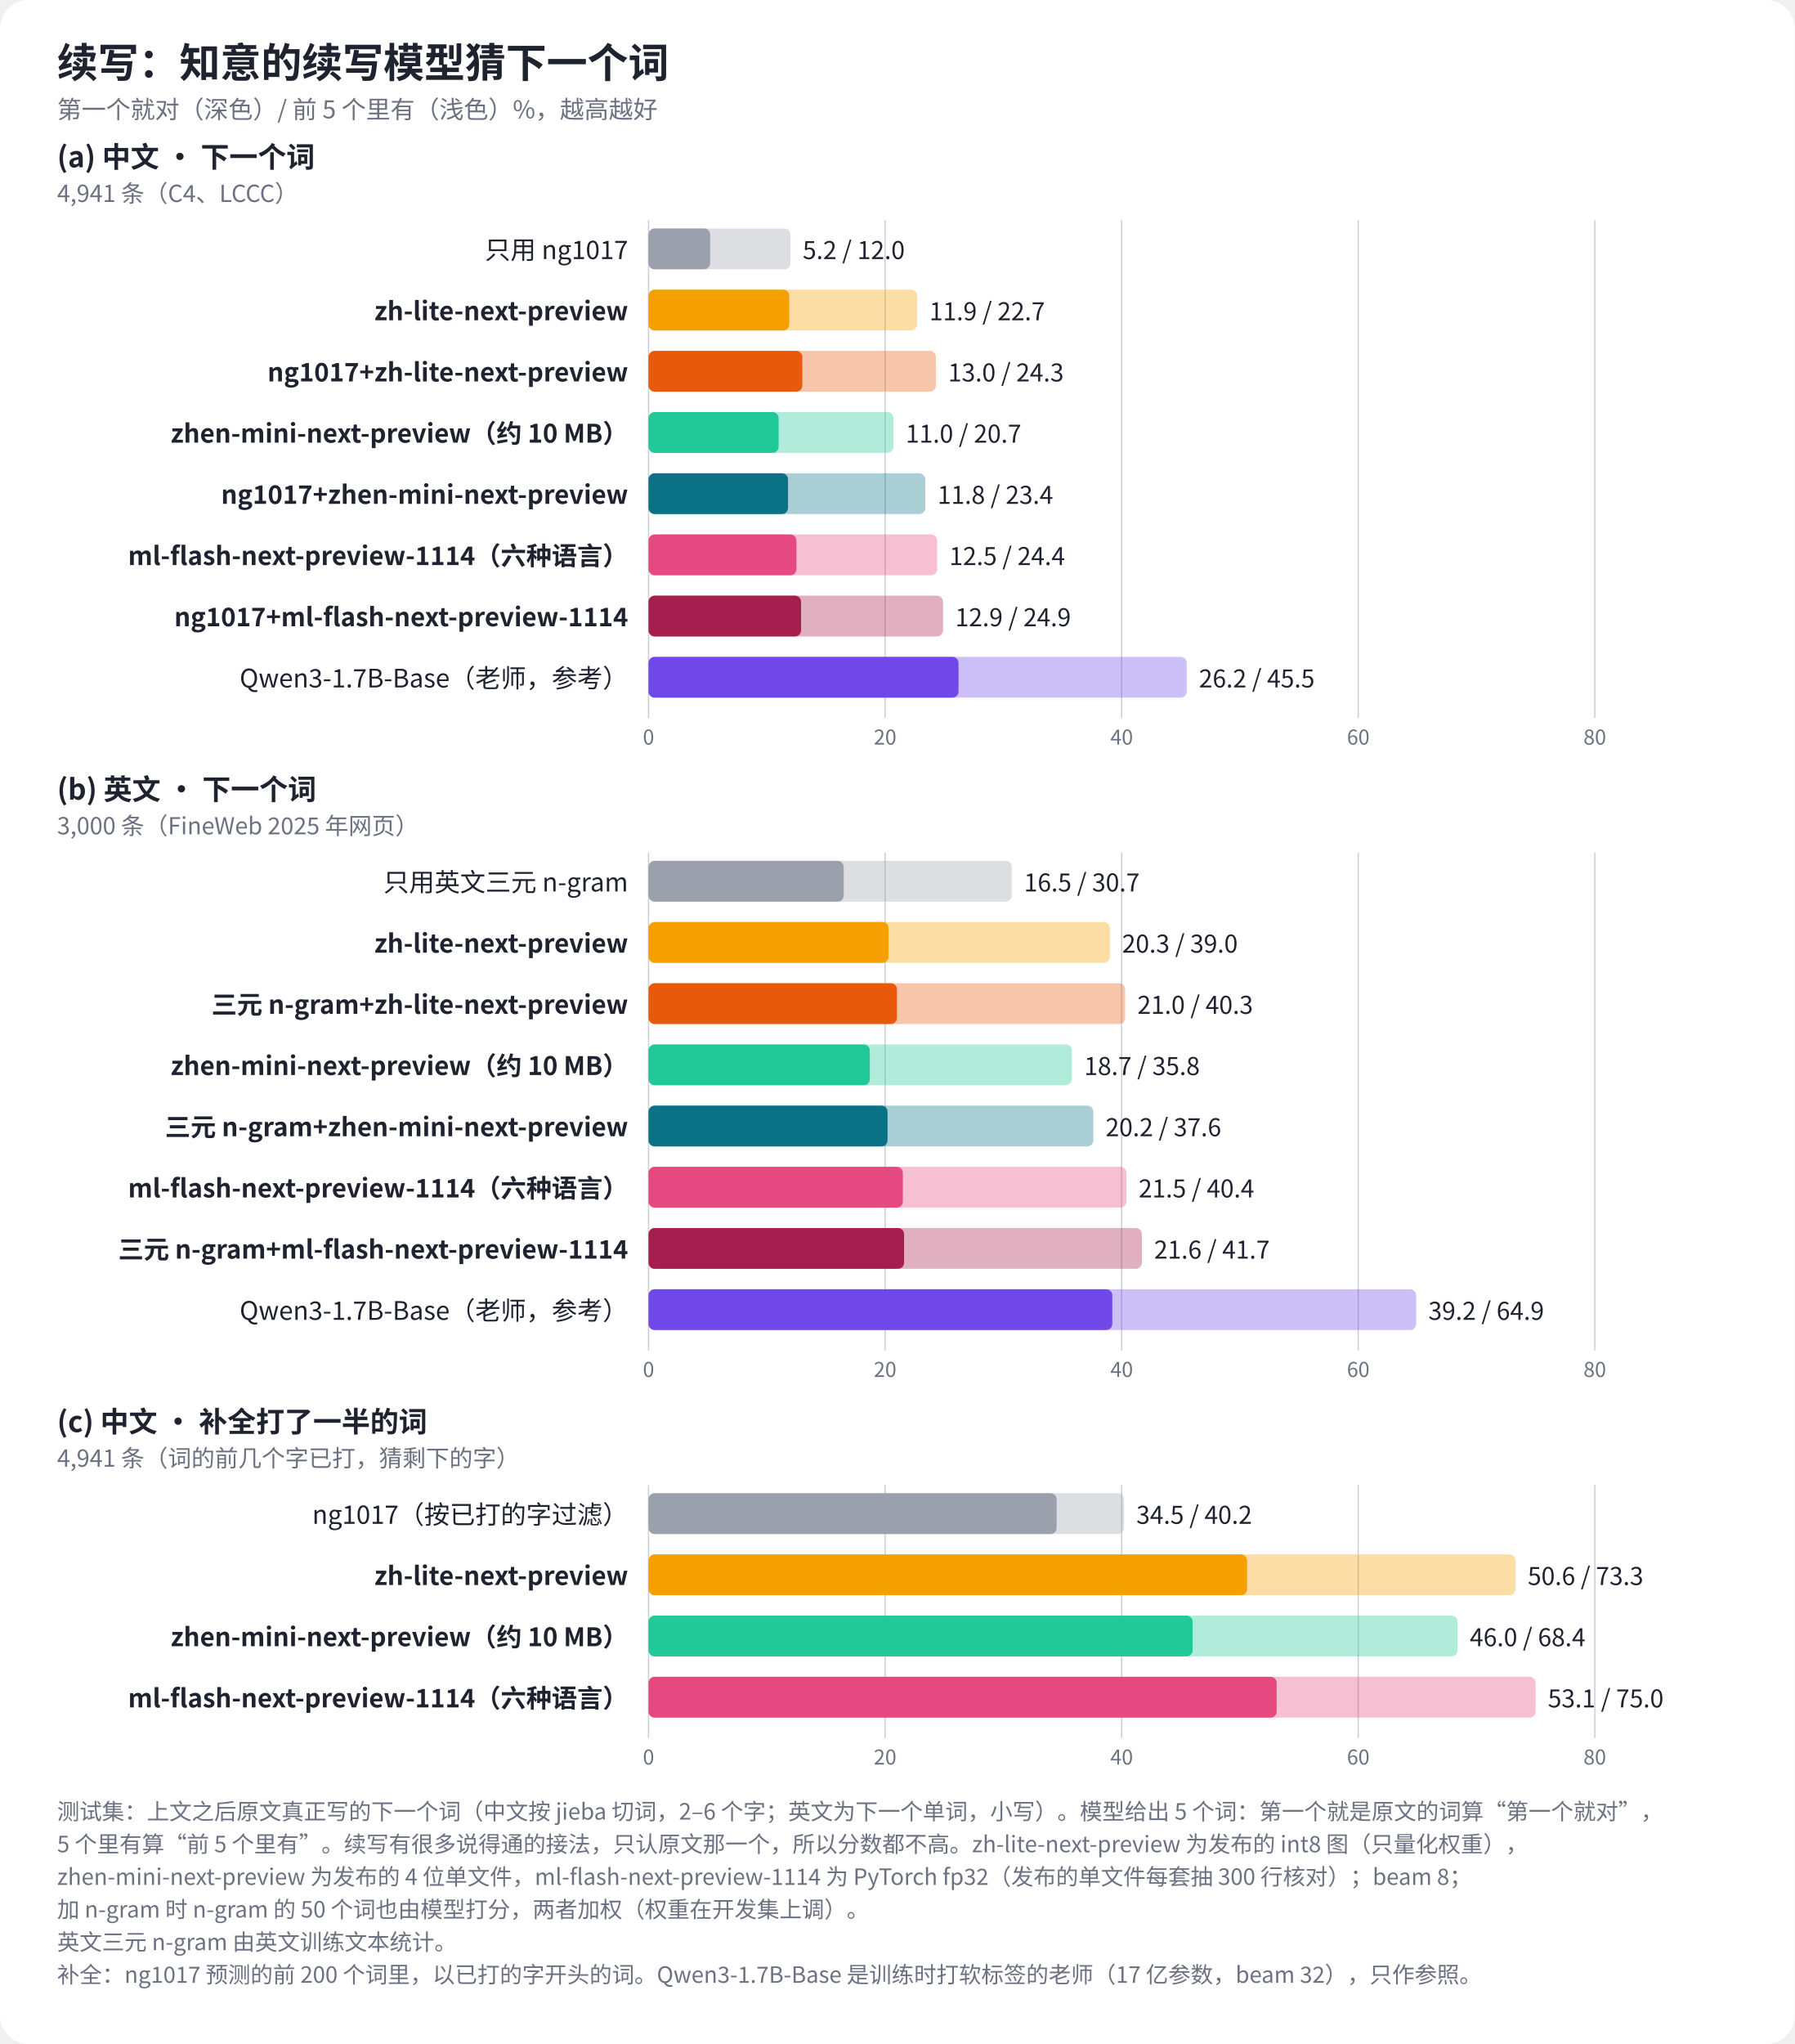
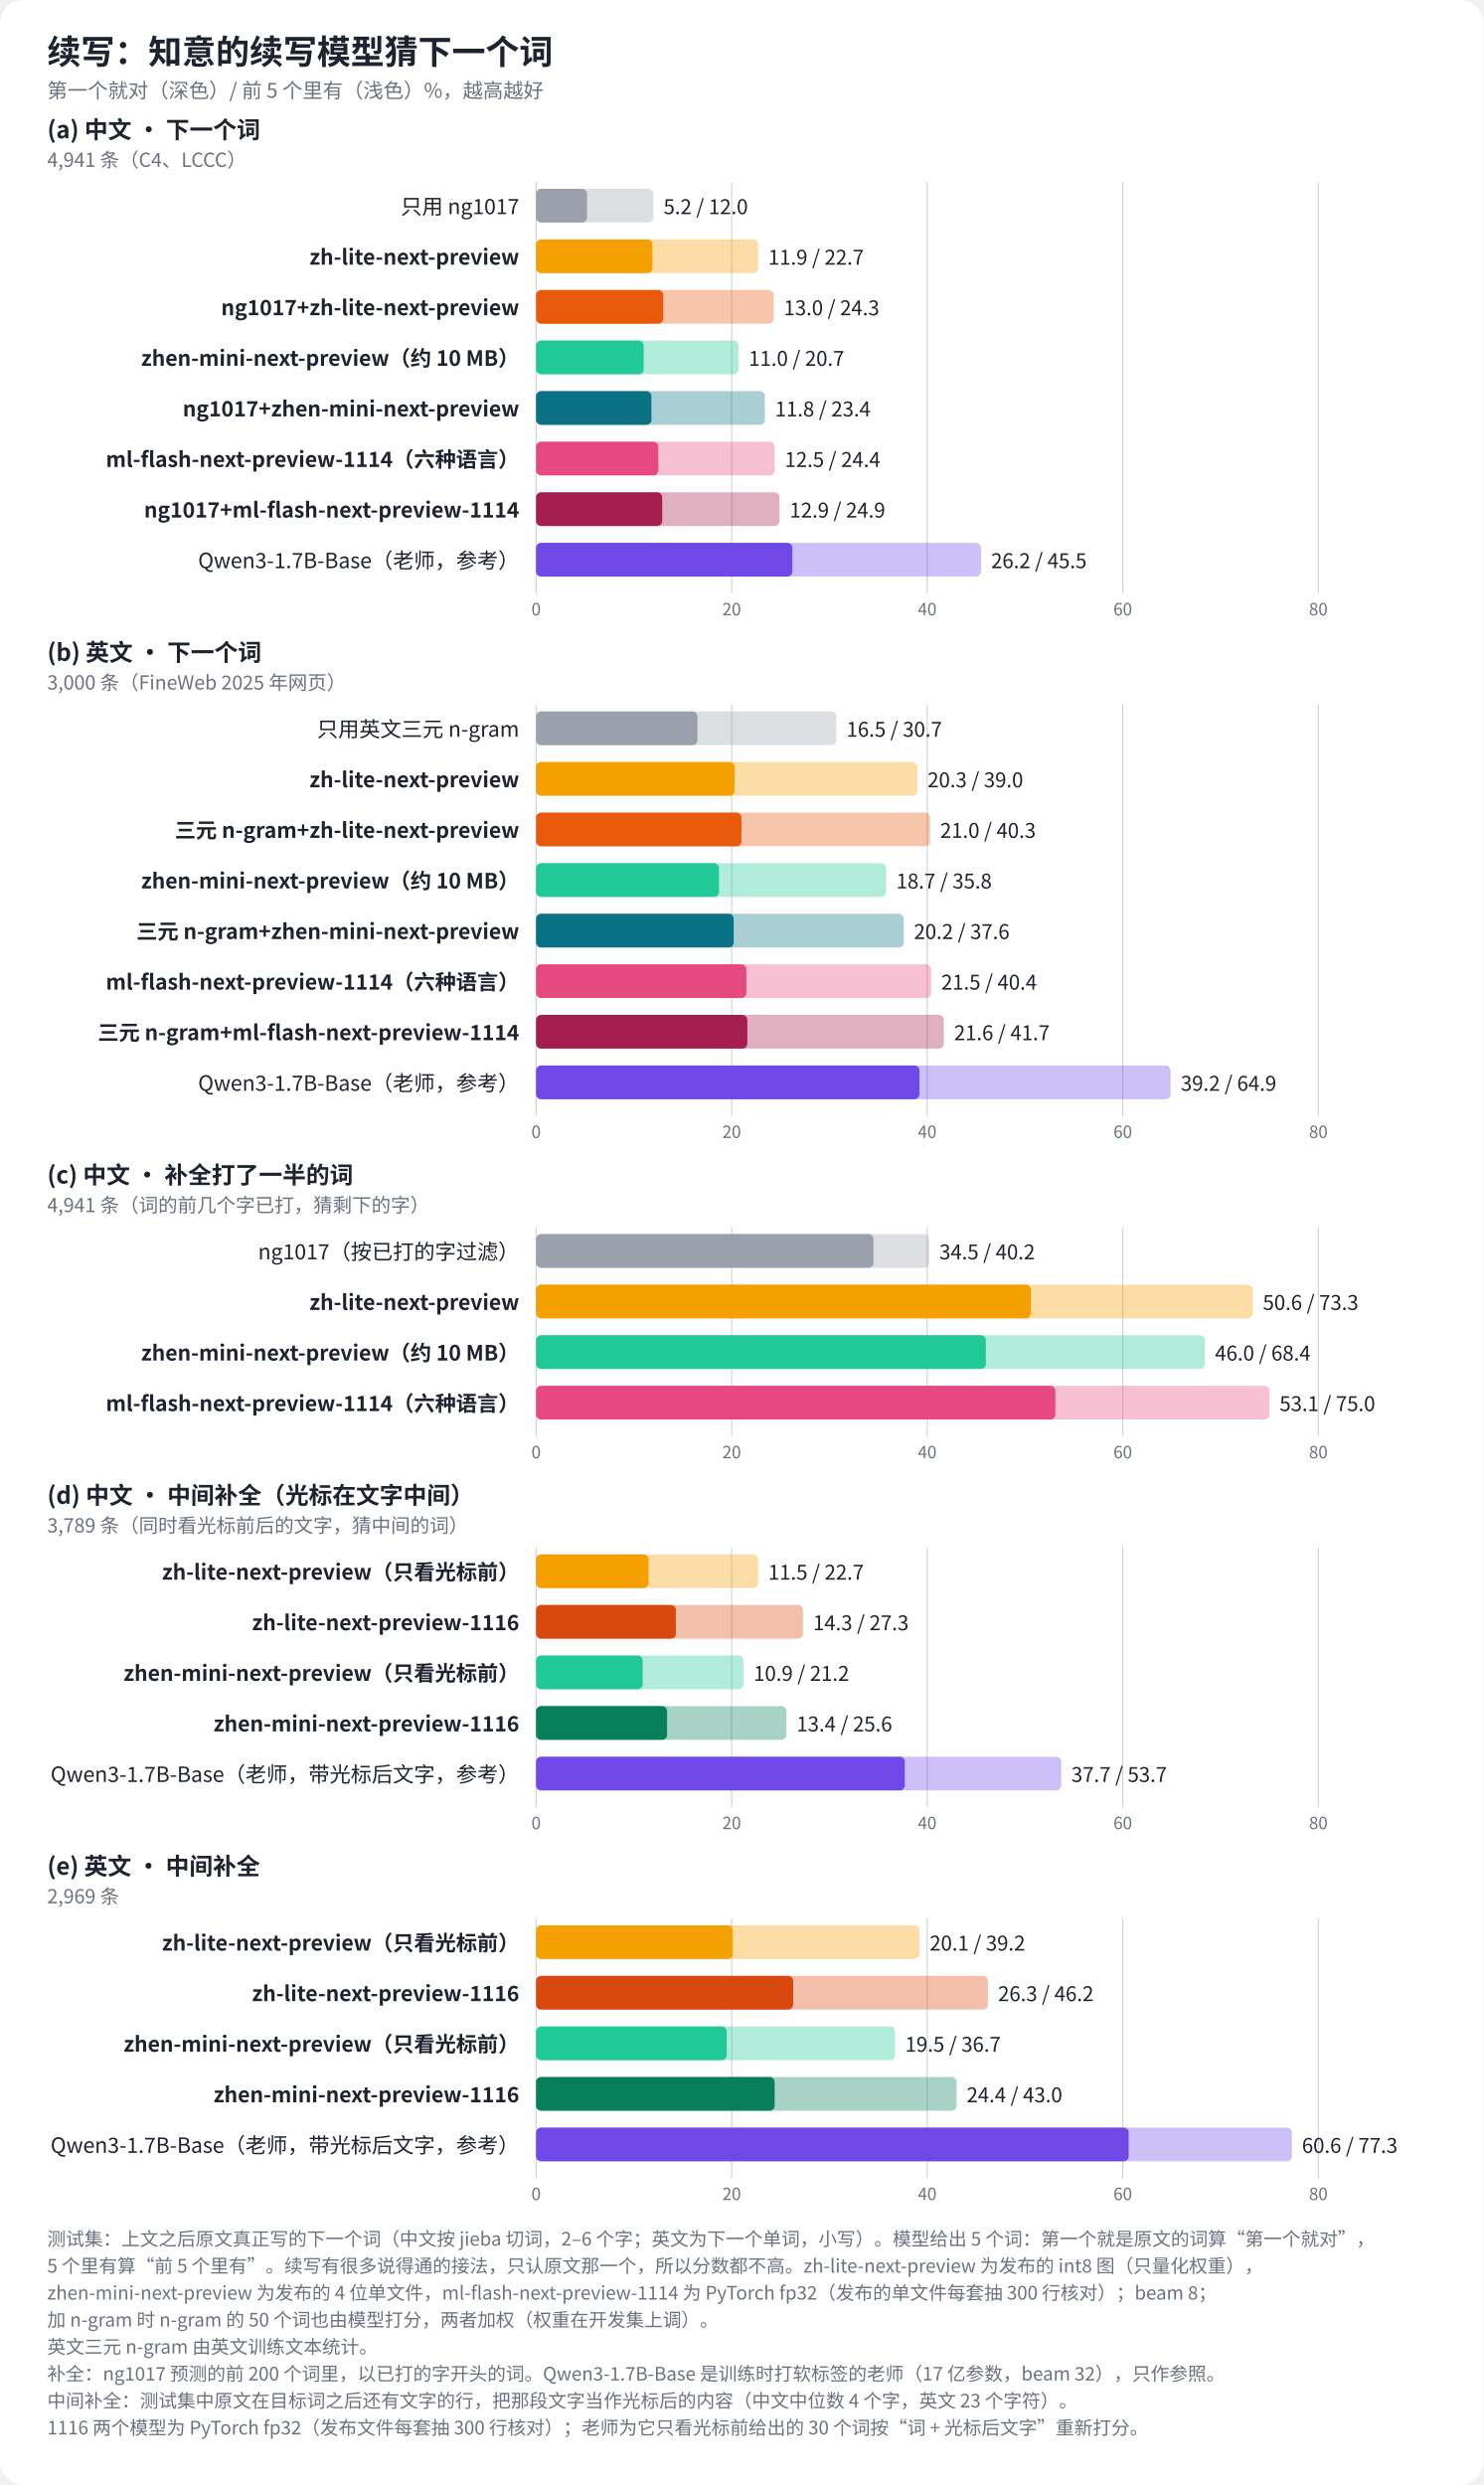
- <svg xmlns="http://www.w3.org/2000/svg" width="880" height="1002" viewBox="0 0 880 1002" font-family="'Microsoft YaHei','PingFang SC','Noto Sans CJK SC','Segoe UI',sans-serif">
-   <rect width="880" height="1002" rx="14" fill="#FFFFFF" />
+ <svg xmlns="http://www.w3.org/2000/svg" width="880" height="1474" viewBox="0 0 880 1474" font-family="'Microsoft YaHei','PingFang SC','Noto Sans CJK SC','Segoe UI',sans-serif">
+   <rect width="880" height="1474" rx="14" fill="#FFFFFF" />
  <text x="28" y="38" font-size="20" font-weight="700" fill="#1F2330">续写：知意的续写模型猜下一个词</text>
  <text x="28" y="58" font-size="12" fill="#6B7180">第一个就对（深色）/ 前 5 个里有（浅色）%，越高越好</text>
  <text x="28" y="82" font-size="14" font-weight="700" fill="#1F2330">(a) 中文 · 下一个词</text>
  <text x="28" y="99" font-size="11.5" fill="#6B7180">4,941 条（C4、LCCC）</text>
  <line x1="318.0" y1="108" x2="318.0" y2="352" stroke="#C9CDD6" stroke-width="0.6" />
  <text x="318.0" y="365" font-size="10" fill="#6B7180" text-anchor="middle">0</text>
  <line x1="434.0" y1="108" x2="434.0" y2="352" stroke="#C9CDD6" stroke-width="0.6" />
  <text x="434.0" y="365" font-size="10" fill="#6B7180" text-anchor="middle">20</text>
  <line x1="550.0" y1="108" x2="550.0" y2="352" stroke="#C9CDD6" stroke-width="0.6" />
  <text x="550.0" y="365" font-size="10" fill="#6B7180" text-anchor="middle">40</text>
  <line x1="666.0" y1="108" x2="666.0" y2="352" stroke="#C9CDD6" stroke-width="0.6" />
  <text x="666.0" y="365" font-size="10" fill="#6B7180" text-anchor="middle">60</text>
  <line x1="782.0" y1="108" x2="782.0" y2="352" stroke="#C9CDD6" stroke-width="0.6" />
  <text x="782.0" y="365" font-size="10" fill="#6B7180" text-anchor="middle">80</text>
  <text x="308" y="127" font-size="12.5" fill="#1F2330" text-anchor="end">只用 ng1017</text>
  <rect x="318" y="112" width="69.6" height="20" rx="3" fill="#9AA1AD" fill-opacity="0.35" />
  <rect x="318" y="112" width="30.2" height="20" rx="3" fill="#9AA1AD" />
  <text x="393.6" y="127" font-size="12" fill="#1F2330">5.2 / 12.0</text>
  <text x="308" y="157" font-size="12.5" font-weight="700" fill="#1F2330" text-anchor="end">zh-lite-next-preview</text>
  <rect x="318" y="142" width="131.7" height="20" rx="3" fill="#F59F00" fill-opacity="0.35" />
  <rect x="318" y="142" width="69.0" height="20" rx="3" fill="#F59F00" />
  <text x="455.7" y="157" font-size="12" fill="#1F2330">11.9 / 22.7</text>
  <text x="308" y="187" font-size="12.5" font-weight="700" fill="#1F2330" text-anchor="end">ng1017+zh-lite-next-preview</text>
  <rect x="318" y="172" width="140.9" height="20" rx="3" fill="#E8590C" fill-opacity="0.35" />
  <rect x="318" y="172" width="75.4" height="20" rx="3" fill="#E8590C" />
  <text x="464.9" y="187" font-size="12" fill="#1F2330">13.0 / 24.3</text>
  <text x="308" y="217" font-size="12.5" font-weight="700" fill="#1F2330" text-anchor="end">zhen-mini-next-preview（约 10 MB）</text>
  <rect x="318" y="202" width="120.1" height="20" rx="3" fill="#20C997" fill-opacity="0.35" />
  <rect x="318" y="202" width="63.8" height="20" rx="3" fill="#20C997" />
  <text x="444.1" y="217" font-size="12" fill="#1F2330">11.0 / 20.7</text>
  <text x="308" y="247" font-size="12.5" font-weight="700" fill="#1F2330" text-anchor="end">ng1017+zhen-mini-next-preview</text>
  <rect x="318" y="232" width="135.7" height="20" rx="3" fill="#0B7285" fill-opacity="0.35" />
  <rect x="318" y="232" width="68.4" height="20" rx="3" fill="#0B7285" />
  <text x="459.7" y="247" font-size="12" fill="#1F2330">11.8 / 23.4</text>
  <text x="308" y="277" font-size="12.5" font-weight="700" fill="#1F2330" text-anchor="end">ml-flash-next-preview-1114（六种语言）</text>
  <rect x="318" y="262" width="141.5" height="20" rx="3" fill="#E64980" fill-opacity="0.35" />
  <rect x="318" y="262" width="72.5" height="20" rx="3" fill="#E64980" />
  <text x="465.5" y="277" font-size="12" fill="#1F2330">12.5 / 24.4</text>
  <text x="308" y="307" font-size="12.5" font-weight="700" fill="#1F2330" text-anchor="end">ng1017+ml-flash-next-preview-1114</text>
  <rect x="318" y="292" width="144.4" height="20" rx="3" fill="#A61E4D" fill-opacity="0.35" />
  <rect x="318" y="292" width="74.8" height="20" rx="3" fill="#A61E4D" />
  <text x="468.4" y="307" font-size="12" fill="#1F2330">12.9 / 24.9</text>
  <text x="308" y="337" font-size="12.5" fill="#1F2330" text-anchor="end">Qwen3-1.7B-Base（老师，参考）</text>
  <rect x="318" y="322" width="263.9" height="20" rx="3" fill="#7048E8" fill-opacity="0.35" />
  <rect x="318" y="322" width="152.0" height="20" rx="3" fill="#7048E8" />
  <text x="587.9" y="337" font-size="12" fill="#1F2330">26.2 / 45.5</text>
  <text x="28" y="392" font-size="14" font-weight="700" fill="#1F2330">(b) 英文 · 下一个词</text>
  <text x="28" y="409" font-size="11.5" fill="#6B7180">3,000 条（FineWeb 2025 年网页）</text>
  <line x1="318.0" y1="418" x2="318.0" y2="662" stroke="#C9CDD6" stroke-width="0.6" />
  <text x="318.0" y="675" font-size="10" fill="#6B7180" text-anchor="middle">0</text>
  <line x1="434.0" y1="418" x2="434.0" y2="662" stroke="#C9CDD6" stroke-width="0.6" />
  <text x="434.0" y="675" font-size="10" fill="#6B7180" text-anchor="middle">20</text>
  <line x1="550.0" y1="418" x2="550.0" y2="662" stroke="#C9CDD6" stroke-width="0.6" />
  <text x="550.0" y="675" font-size="10" fill="#6B7180" text-anchor="middle">40</text>
  <line x1="666.0" y1="418" x2="666.0" y2="662" stroke="#C9CDD6" stroke-width="0.6" />
  <text x="666.0" y="675" font-size="10" fill="#6B7180" text-anchor="middle">60</text>
  <line x1="782.0" y1="418" x2="782.0" y2="662" stroke="#C9CDD6" stroke-width="0.6" />
  <text x="782.0" y="675" font-size="10" fill="#6B7180" text-anchor="middle">80</text>
  <text x="308" y="437" font-size="12.5" fill="#1F2330" text-anchor="end">只用英文三元 n-gram</text>
  <rect x="318" y="422" width="178.1" height="20" rx="3" fill="#9AA1AD" fill-opacity="0.35" />
  <rect x="318" y="422" width="95.7" height="20" rx="3" fill="#9AA1AD" />
  <text x="502.1" y="437" font-size="12" fill="#1F2330">16.5 / 30.7</text>
  <text x="308" y="467" font-size="12.5" font-weight="700" fill="#1F2330" text-anchor="end">zh-lite-next-preview</text>
  <rect x="318" y="452" width="226.2" height="20" rx="3" fill="#F59F00" fill-opacity="0.35" />
  <rect x="318" y="452" width="117.7" height="20" rx="3" fill="#F59F00" />
  <text x="550.2" y="467" font-size="12" fill="#1F2330">20.3 / 39.0</text>
  <text x="308" y="497" font-size="12.5" font-weight="700" fill="#1F2330" text-anchor="end">三元 n-gram+zh-lite-next-preview</text>
  <rect x="318" y="482" width="233.7" height="20" rx="3" fill="#E8590C" fill-opacity="0.35" />
  <rect x="318" y="482" width="121.8" height="20" rx="3" fill="#E8590C" />
  <text x="557.7" y="497" font-size="12" fill="#1F2330">21.0 / 40.3</text>
  <text x="308" y="527" font-size="12.5" font-weight="700" fill="#1F2330" text-anchor="end">zhen-mini-next-preview（约 10 MB）</text>
  <rect x="318" y="512" width="207.6" height="20" rx="3" fill="#20C997" fill-opacity="0.35" />
  <rect x="318" y="512" width="108.5" height="20" rx="3" fill="#20C997" />
  <text x="531.6" y="527" font-size="12" fill="#1F2330">18.7 / 35.8</text>
  <text x="308" y="557" font-size="12.5" font-weight="700" fill="#1F2330" text-anchor="end">三元 n-gram+zhen-mini-next-preview</text>
  <rect x="318" y="542" width="218.1" height="20" rx="3" fill="#0B7285" fill-opacity="0.35" />
  <rect x="318" y="542" width="117.2" height="20" rx="3" fill="#0B7285" />
  <text x="542.1" y="557" font-size="12" fill="#1F2330">20.2 / 37.6</text>
  <text x="308" y="587" font-size="12.5" font-weight="700" fill="#1F2330" text-anchor="end">ml-flash-next-preview-1114（六种语言）</text>
  <rect x="318" y="572" width="234.3" height="20" rx="3" fill="#E64980" fill-opacity="0.35" />
  <rect x="318" y="572" width="124.7" height="20" rx="3" fill="#E64980" />
  <text x="558.3" y="587" font-size="12" fill="#1F2330">21.5 / 40.4</text>
  <text x="308" y="617" font-size="12.5" font-weight="700" fill="#1F2330" text-anchor="end">三元 n-gram+ml-flash-next-preview-1114</text>
  <rect x="318" y="602" width="241.9" height="20" rx="3" fill="#A61E4D" fill-opacity="0.35" />
  <rect x="318" y="602" width="125.3" height="20" rx="3" fill="#A61E4D" />
  <text x="565.9" y="617" font-size="12" fill="#1F2330">21.6 / 41.7</text>
  <text x="308" y="647" font-size="12.5" fill="#1F2330" text-anchor="end">Qwen3-1.7B-Base（老师，参考）</text>
  <rect x="318" y="632" width="376.4" height="20" rx="3" fill="#7048E8" fill-opacity="0.35" />
  <rect x="318" y="632" width="227.4" height="20" rx="3" fill="#7048E8" />
  <text x="700.4" y="647" font-size="12" fill="#1F2330">39.2 / 64.9</text>
  <text x="28" y="702" font-size="14" font-weight="700" fill="#1F2330">(c) 中文 · 补全打了一半的词</text>
  <text x="28" y="719" font-size="11.5" fill="#6B7180">4,941 条（词的前几个字已打，猜剩下的字）</text>
  <line x1="318.0" y1="728" x2="318.0" y2="852" stroke="#C9CDD6" stroke-width="0.6" />
  <text x="318.0" y="865" font-size="10" fill="#6B7180" text-anchor="middle">0</text>
  <line x1="434.0" y1="728" x2="434.0" y2="852" stroke="#C9CDD6" stroke-width="0.6" />
  <text x="434.0" y="865" font-size="10" fill="#6B7180" text-anchor="middle">20</text>
  <line x1="550.0" y1="728" x2="550.0" y2="852" stroke="#C9CDD6" stroke-width="0.6" />
  <text x="550.0" y="865" font-size="10" fill="#6B7180" text-anchor="middle">40</text>
  <line x1="666.0" y1="728" x2="666.0" y2="852" stroke="#C9CDD6" stroke-width="0.6" />
  <text x="666.0" y="865" font-size="10" fill="#6B7180" text-anchor="middle">60</text>
  <line x1="782.0" y1="728" x2="782.0" y2="852" stroke="#C9CDD6" stroke-width="0.6" />
  <text x="782.0" y="865" font-size="10" fill="#6B7180" text-anchor="middle">80</text>
  <text x="308" y="747" font-size="12.5" fill="#1F2330" text-anchor="end">ng1017（按已打的字过滤）</text>
  <rect x="318" y="732" width="233.2" height="20" rx="3" fill="#9AA1AD" fill-opacity="0.35" />
  <rect x="318" y="732" width="200.1" height="20" rx="3" fill="#9AA1AD" />
  <text x="557.2" y="747" font-size="12" fill="#1F2330">34.5 / 40.2</text>
  <text x="308" y="777" font-size="12.5" font-weight="700" fill="#1F2330" text-anchor="end">zh-lite-next-preview</text>
  <rect x="318" y="762" width="425.1" height="20" rx="3" fill="#F59F00" fill-opacity="0.35" />
  <rect x="318" y="762" width="293.5" height="20" rx="3" fill="#F59F00" />
  <text x="749.1" y="777" font-size="12" fill="#1F2330">50.6 / 73.3</text>
  <text x="308" y="807" font-size="12.5" font-weight="700" fill="#1F2330" text-anchor="end">zhen-mini-next-preview（约 10 MB）</text>
  <rect x="318" y="792" width="396.7" height="20" rx="3" fill="#20C997" fill-opacity="0.35" />
  <rect x="318" y="792" width="266.8" height="20" rx="3" fill="#20C997" />
  <text x="720.7" y="807" font-size="12" fill="#1F2330">46.0 / 68.4</text>
  <text x="308" y="837" font-size="12.5" font-weight="700" fill="#1F2330" text-anchor="end">ml-flash-next-preview-1114（六种语言）</text>
  <rect x="318" y="822" width="435.0" height="20" rx="3" fill="#E64980" fill-opacity="0.35" />
  <rect x="318" y="822" width="308.0" height="20" rx="3" fill="#E64980" />
  <text x="759.0" y="837" font-size="12" fill="#1F2330">53.1 / 75.0</text>
-   <text x="28" y="892" font-size="11" fill="#6B7180">测试集：上文之后原文真正写的下一个词（中文按 jieba 切词，2–6 个字；英文为下一个单词，小写）。模型给出 5 个词：第一个就是原文的词算“第一个就对”，</text>
-   <text x="28" y="908" font-size="11" fill="#6B7180">5 个里有算“前 5 个里有”。续写有很多说得通的接法，只认原文那一个，所以分数都不高。zh-lite-next-preview 为发布的 int8 图（只量化权重），</text>
-   <text x="28" y="924" font-size="11" fill="#6B7180">zhen-mini-next-preview 为发布的 4 位单文件，ml-flash-next-preview-1114 为 PyTorch fp32（发布的单文件每套抽 300 行核对）；beam 8；</text>
-   <text x="28" y="940" font-size="11" fill="#6B7180">加 n-gram 时 n-gram 的 50 个词也由模型打分，两者加权（权重在开发集上调）。</text>
-   <text x="28" y="956" font-size="11" fill="#6B7180">英文三元 n-gram 由英文训练文本统计。</text>
-   <text x="28" y="972" font-size="11" fill="#6B7180">补全：ng1017 预测的前 200 个词里，以已打的字开头的词。Qwen3-1.7B-Base 是训练时打软标签的老师（17 亿参数，beam 32），只作参照。</text>
+   <text x="28" y="892" font-size="14" font-weight="700" fill="#1F2330">(d) 中文 · 中间补全（光标在文字中间）</text>
+   <text x="28" y="909" font-size="11.5" fill="#6B7180">3,789 条（同时看光标前后的文字，猜中间的词）</text>
+   <line x1="318.0" y1="918" x2="318.0" y2="1072" stroke="#C9CDD6" stroke-width="0.6" />
+   <text x="318.0" y="1085" font-size="10" fill="#6B7180" text-anchor="middle">0</text>
+   <line x1="434.0" y1="918" x2="434.0" y2="1072" stroke="#C9CDD6" stroke-width="0.6" />
+   <text x="434.0" y="1085" font-size="10" fill="#6B7180" text-anchor="middle">20</text>
+   <line x1="550.0" y1="918" x2="550.0" y2="1072" stroke="#C9CDD6" stroke-width="0.6" />
+   <text x="550.0" y="1085" font-size="10" fill="#6B7180" text-anchor="middle">40</text>
+   <line x1="666.0" y1="918" x2="666.0" y2="1072" stroke="#C9CDD6" stroke-width="0.6" />
+   <text x="666.0" y="1085" font-size="10" fill="#6B7180" text-anchor="middle">60</text>
+   <line x1="782.0" y1="918" x2="782.0" y2="1072" stroke="#C9CDD6" stroke-width="0.6" />
+   <text x="782.0" y="1085" font-size="10" fill="#6B7180" text-anchor="middle">80</text>
+   <text x="308" y="937" font-size="12.5" font-weight="700" fill="#1F2330" text-anchor="end">zh-lite-next-preview（只看光标前）</text>
+   <rect x="318" y="922" width="131.7" height="20" rx="3" fill="#F59F00" fill-opacity="0.35" />
+   <rect x="318" y="922" width="66.7" height="20" rx="3" fill="#F59F00" />
+   <text x="455.7" y="937" font-size="12" fill="#1F2330">11.5 / 22.7</text>
+   <text x="308" y="967" font-size="12.5" font-weight="700" fill="#1F2330" text-anchor="end">zh-lite-next-preview-1116</text>
+   <rect x="318" y="952" width="158.3" height="20" rx="3" fill="#D9480F" fill-opacity="0.35" />
+   <rect x="318" y="952" width="82.9" height="20" rx="3" fill="#D9480F" />
+   <text x="482.3" y="967" font-size="12" fill="#1F2330">14.3 / 27.3</text>
+   <text x="308" y="997" font-size="12.5" font-weight="700" fill="#1F2330" text-anchor="end">zhen-mini-next-preview（只看光标前）</text>
+   <rect x="318" y="982" width="123.0" height="20" rx="3" fill="#20C997" fill-opacity="0.35" />
+   <rect x="318" y="982" width="63.2" height="20" rx="3" fill="#20C997" />
+   <text x="447.0" y="997" font-size="12" fill="#1F2330">10.9 / 21.2</text>
+   <text x="308" y="1027" font-size="12.5" font-weight="700" fill="#1F2330" text-anchor="end">zhen-mini-next-preview-1116</text>
+   <rect x="318" y="1012" width="148.5" height="20" rx="3" fill="#087F5B" fill-opacity="0.35" />
+   <rect x="318" y="1012" width="77.7" height="20" rx="3" fill="#087F5B" />
+   <text x="472.5" y="1027" font-size="12" fill="#1F2330">13.4 / 25.6</text>
+   <text x="308" y="1057" font-size="12.5" fill="#1F2330" text-anchor="end">Qwen3-1.7B-Base（老师，带光标后文字，参考）</text>
+   <rect x="318" y="1042" width="311.5" height="20" rx="3" fill="#7048E8" fill-opacity="0.35" />
+   <rect x="318" y="1042" width="218.7" height="20" rx="3" fill="#7048E8" />
+   <text x="635.5" y="1057" font-size="12" fill="#1F2330">37.7 / 53.7</text>
+   <text x="28" y="1112" font-size="14" font-weight="700" fill="#1F2330">(e) 英文 · 中间补全</text>
+   <text x="28" y="1129" font-size="11.5" fill="#6B7180">2,969 条</text>
+   <line x1="318.0" y1="1138" x2="318.0" y2="1292" stroke="#C9CDD6" stroke-width="0.6" />
+   <text x="318.0" y="1305" font-size="10" fill="#6B7180" text-anchor="middle">0</text>
+   <line x1="434.0" y1="1138" x2="434.0" y2="1292" stroke="#C9CDD6" stroke-width="0.6" />
+   <text x="434.0" y="1305" font-size="10" fill="#6B7180" text-anchor="middle">20</text>
+   <line x1="550.0" y1="1138" x2="550.0" y2="1292" stroke="#C9CDD6" stroke-width="0.6" />
+   <text x="550.0" y="1305" font-size="10" fill="#6B7180" text-anchor="middle">40</text>
+   <line x1="666.0" y1="1138" x2="666.0" y2="1292" stroke="#C9CDD6" stroke-width="0.6" />
+   <text x="666.0" y="1305" font-size="10" fill="#6B7180" text-anchor="middle">60</text>
+   <line x1="782.0" y1="1138" x2="782.0" y2="1292" stroke="#C9CDD6" stroke-width="0.6" />
+   <text x="782.0" y="1305" font-size="10" fill="#6B7180" text-anchor="middle">80</text>
+   <text x="308" y="1157" font-size="12.5" font-weight="700" fill="#1F2330" text-anchor="end">zh-lite-next-preview（只看光标前）</text>
+   <rect x="318" y="1142" width="227.4" height="20" rx="3" fill="#F59F00" fill-opacity="0.35" />
+   <rect x="318" y="1142" width="116.6" height="20" rx="3" fill="#F59F00" />
+   <text x="551.4" y="1157" font-size="12" fill="#1F2330">20.1 / 39.2</text>
+   <text x="308" y="1187" font-size="12.5" font-weight="700" fill="#1F2330" text-anchor="end">zh-lite-next-preview-1116</text>
+   <rect x="318" y="1172" width="268.0" height="20" rx="3" fill="#D9480F" fill-opacity="0.35" />
+   <rect x="318" y="1172" width="152.5" height="20" rx="3" fill="#D9480F" />
+   <text x="592.0" y="1187" font-size="12" fill="#1F2330">26.3 / 46.2</text>
+   <text x="308" y="1217" font-size="12.5" font-weight="700" fill="#1F2330" text-anchor="end">zhen-mini-next-preview（只看光标前）</text>
+   <rect x="318" y="1202" width="212.9" height="20" rx="3" fill="#20C997" fill-opacity="0.35" />
+   <rect x="318" y="1202" width="113.1" height="20" rx="3" fill="#20C997" />
+   <text x="536.9" y="1217" font-size="12" fill="#1F2330">19.5 / 36.7</text>
+   <text x="308" y="1247" font-size="12.5" font-weight="700" fill="#1F2330" text-anchor="end">zhen-mini-next-preview-1116</text>
+   <rect x="318" y="1232" width="249.4" height="20" rx="3" fill="#087F5B" fill-opacity="0.35" />
+   <rect x="318" y="1232" width="141.5" height="20" rx="3" fill="#087F5B" />
+   <text x="573.4" y="1247" font-size="12" fill="#1F2330">24.4 / 43.0</text>
+   <text x="308" y="1277" font-size="12.5" fill="#1F2330" text-anchor="end">Qwen3-1.7B-Base（老师，带光标后文字，参考）</text>
+   <rect x="318" y="1262" width="448.3" height="20" rx="3" fill="#7048E8" fill-opacity="0.35" />
+   <rect x="318" y="1262" width="351.5" height="20" rx="3" fill="#7048E8" />
+   <text x="772.3" y="1277" font-size="12" fill="#1F2330">60.6 / 77.3</text>
+   <text x="28" y="1332" font-size="11" fill="#6B7180">测试集：上文之后原文真正写的下一个词（中文按 jieba 切词，2–6 个字；英文为下一个单词，小写）。模型给出 5 个词：第一个就是原文的词算“第一个就对”，</text>
+   <text x="28" y="1348" font-size="11" fill="#6B7180">5 个里有算“前 5 个里有”。续写有很多说得通的接法，只认原文那一个，所以分数都不高。zh-lite-next-preview 为发布的 int8 图（只量化权重），</text>
+   <text x="28" y="1364" font-size="11" fill="#6B7180">zhen-mini-next-preview 为发布的 4 位单文件，ml-flash-next-preview-1114 为 PyTorch fp32（发布的单文件每套抽 300 行核对）；beam 8；</text>
+   <text x="28" y="1380" font-size="11" fill="#6B7180">加 n-gram 时 n-gram 的 50 个词也由模型打分，两者加权（权重在开发集上调）。</text>
+   <text x="28" y="1396" font-size="11" fill="#6B7180">英文三元 n-gram 由英文训练文本统计。</text>
+   <text x="28" y="1412" font-size="11" fill="#6B7180">补全：ng1017 预测的前 200 个词里，以已打的字开头的词。Qwen3-1.7B-Base 是训练时打软标签的老师（17 亿参数，beam 32），只作参照。</text>
+   <text x="28" y="1428" font-size="11" fill="#6B7180">中间补全：测试集中原文在目标词之后还有文字的行，把那段文字当作光标后的内容（中文中位数 4 个字，英文 23 个字符）。</text>
+   <text x="28" y="1444" font-size="11" fill="#6B7180">1116 两个模型为 PyTorch fp32（发布文件每套抽 300 行核对）；老师为它只看光标前给出的 30 个词按“词 + 光标后文字”重新打分。</text>
</svg>
